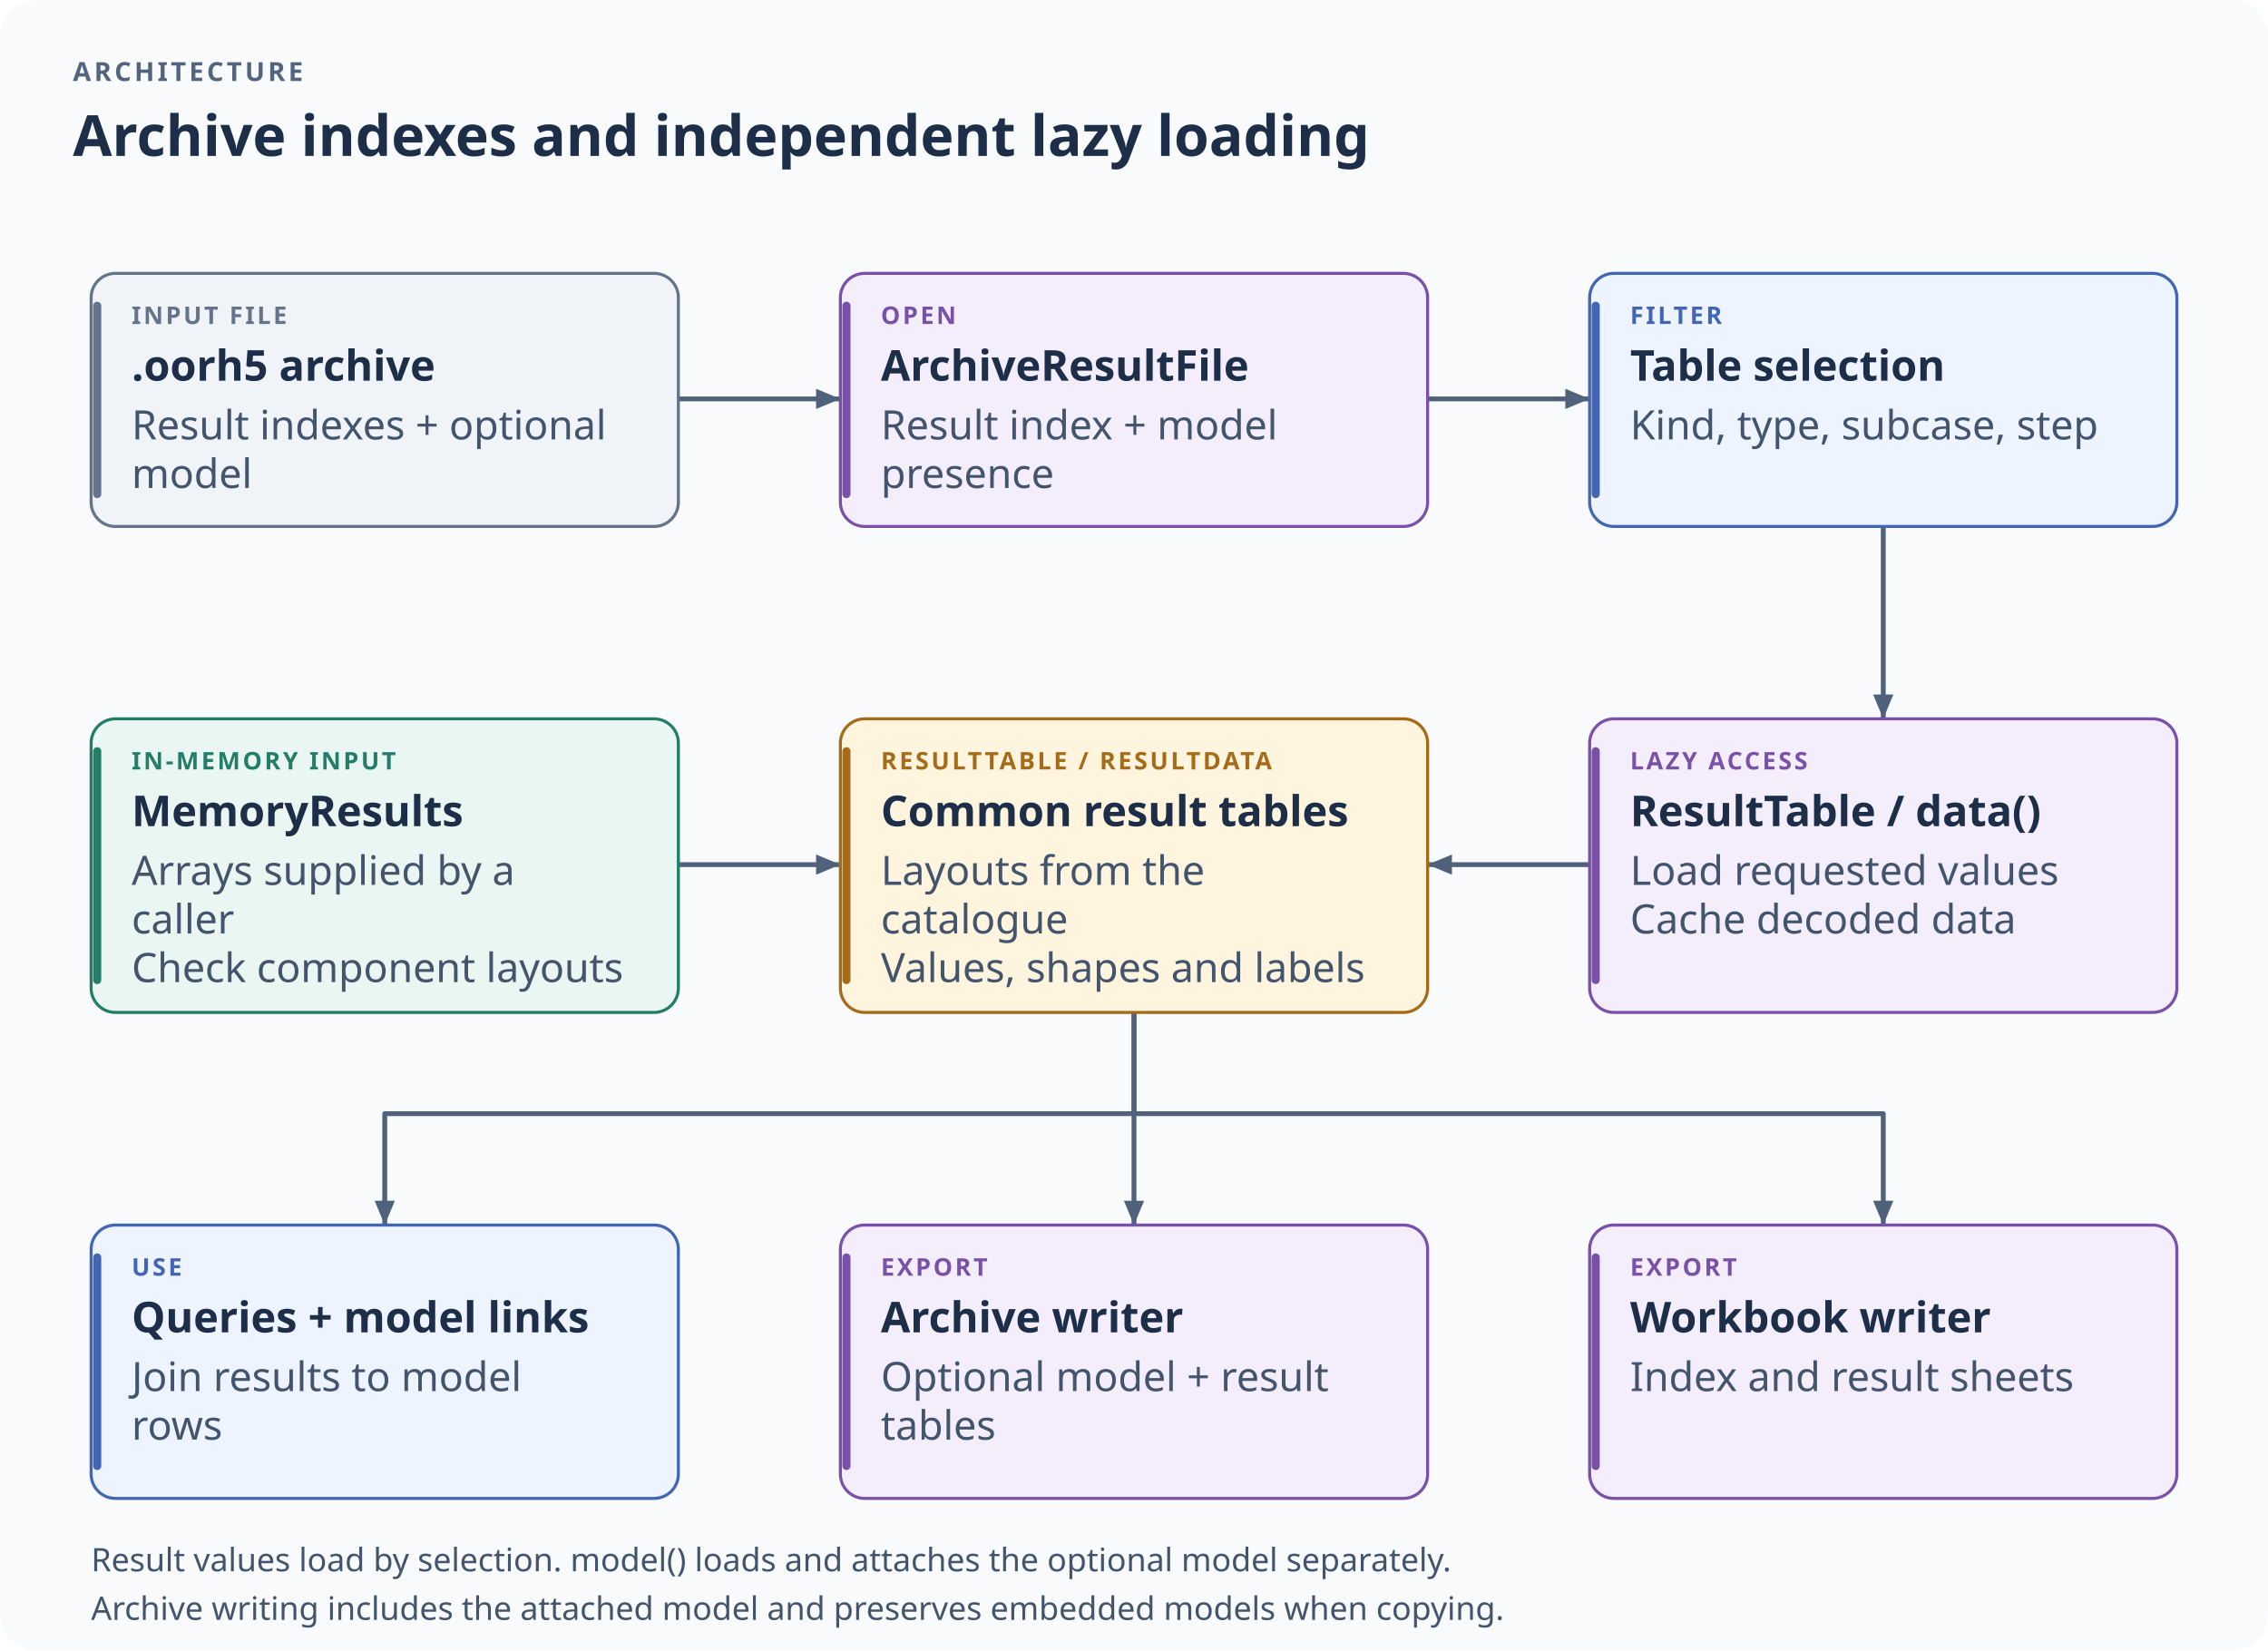
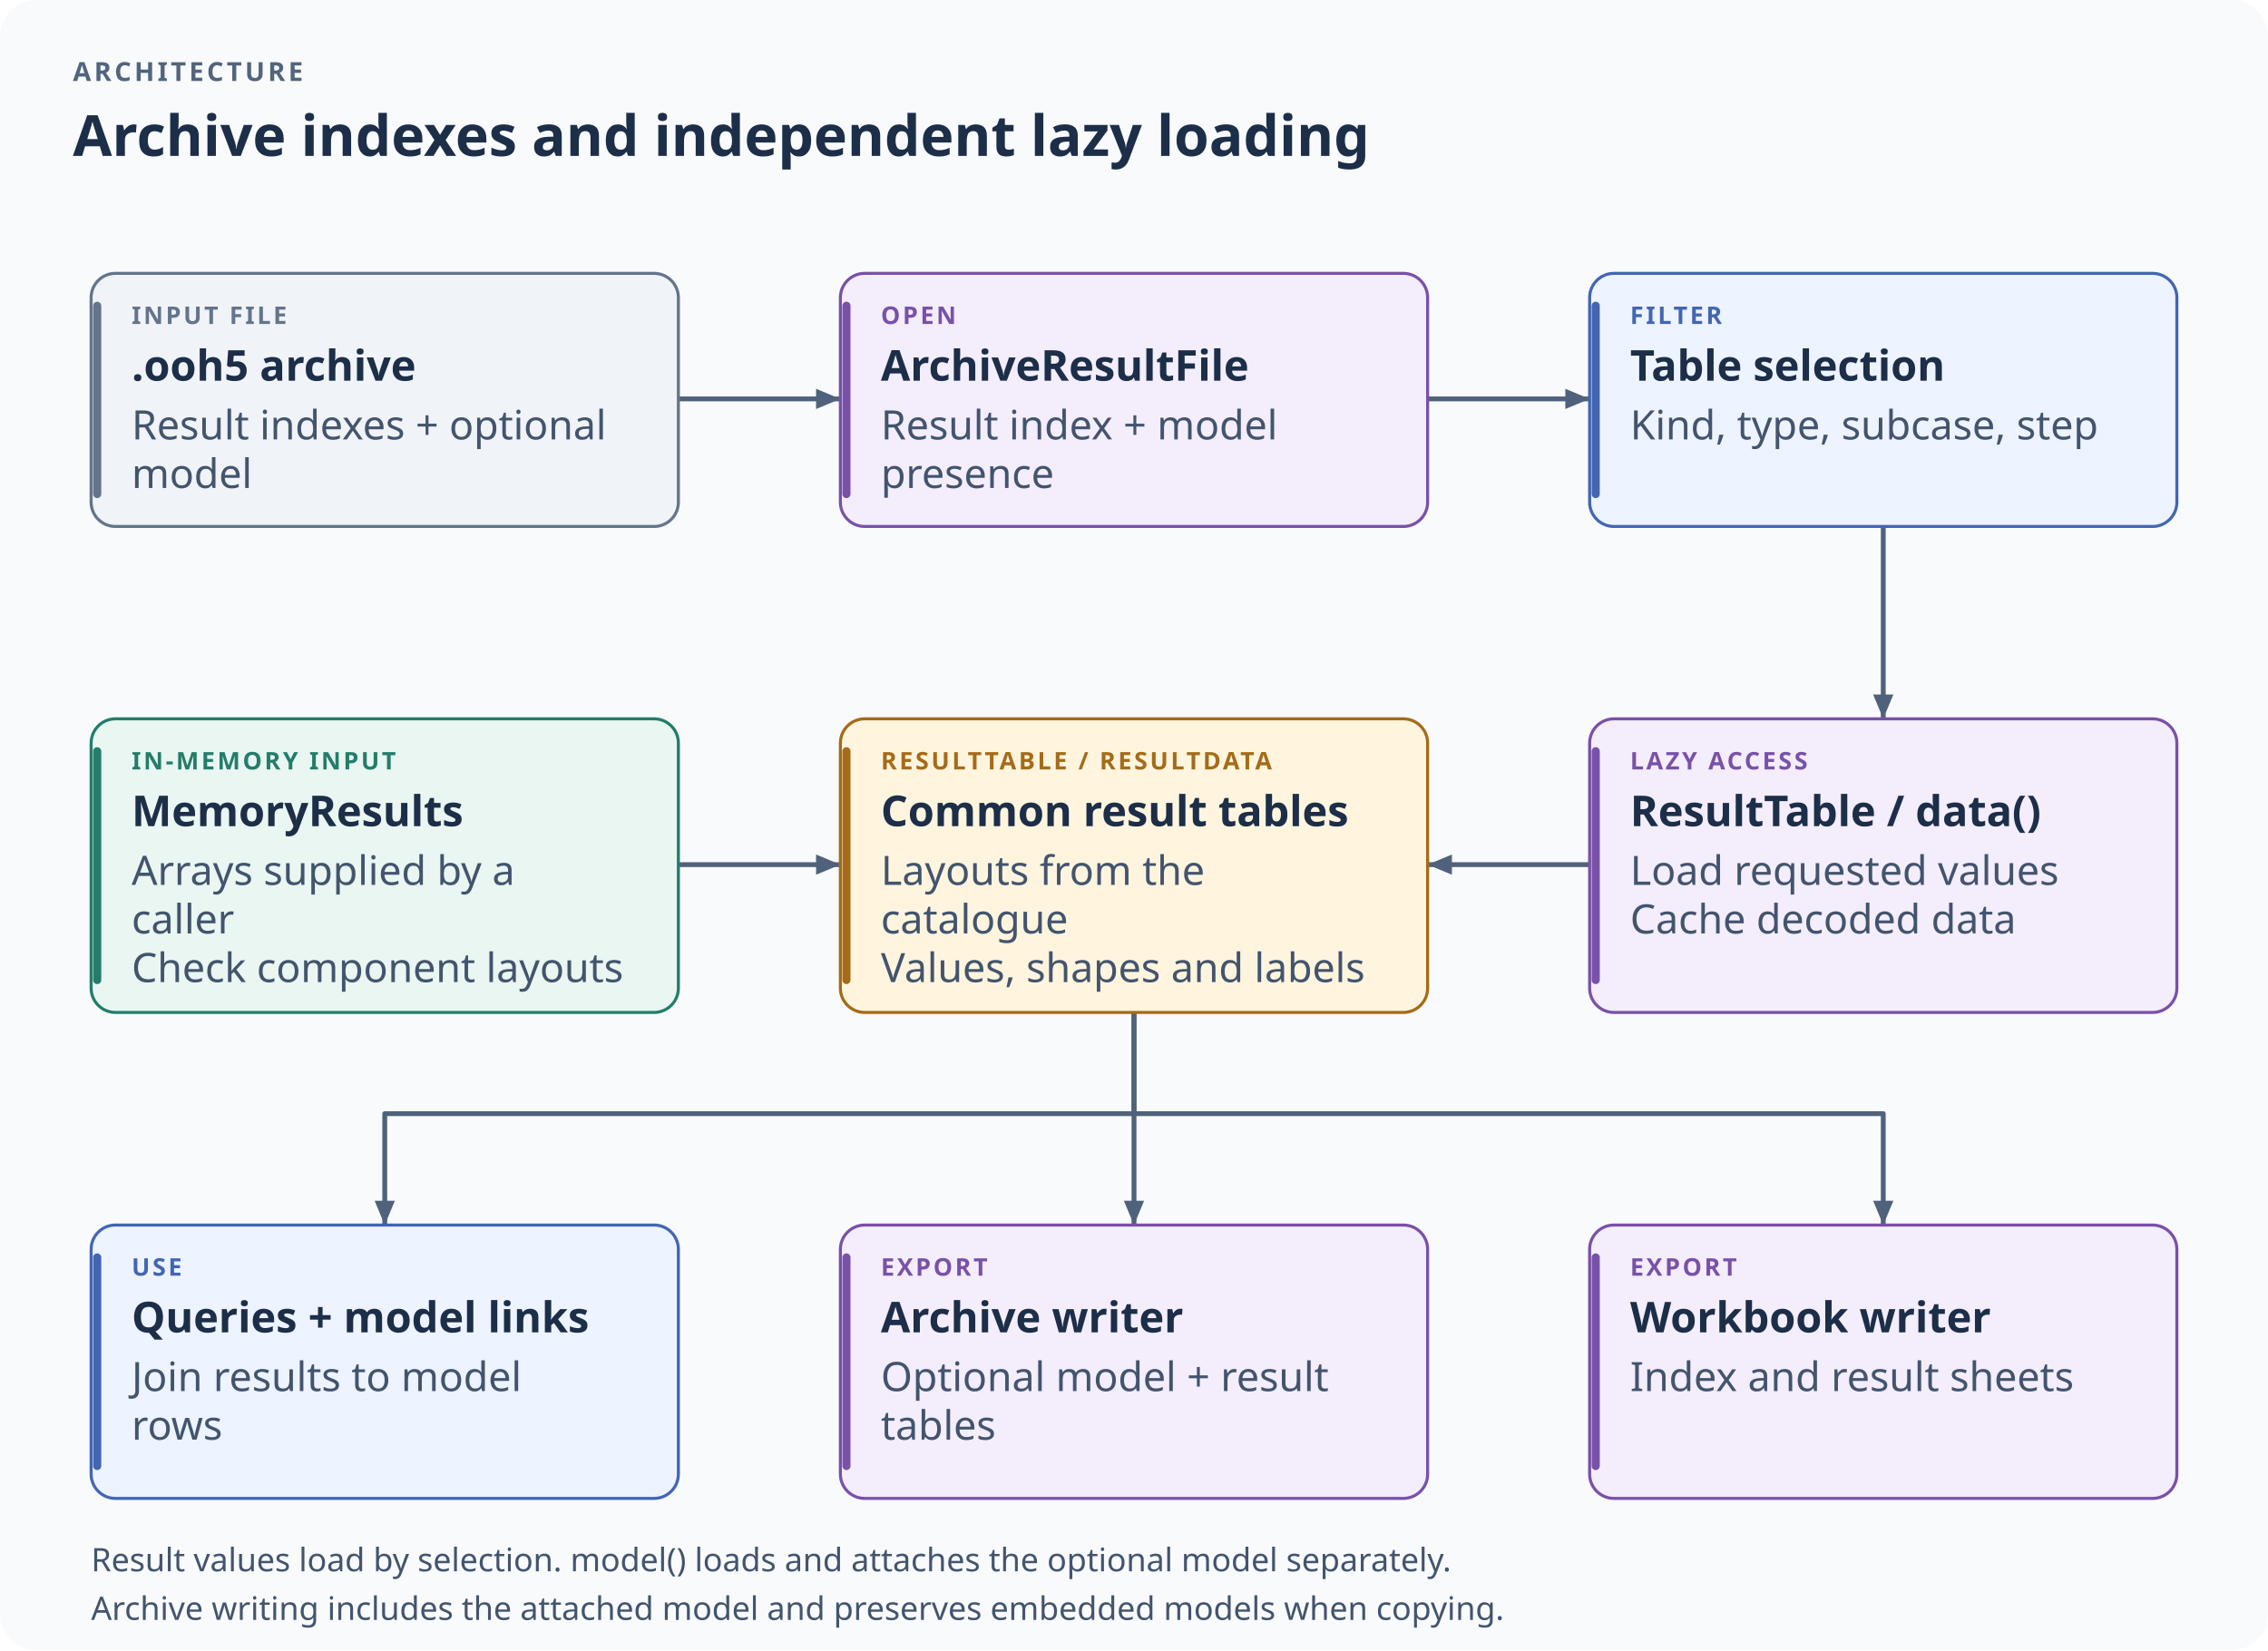
<svg xmlns="http://www.w3.org/2000/svg" width="1120" height="815" viewBox="0 0 1120 815" role="img" aria-labelledby="title description">
  <rect width="100%" height="100%" rx="18" fill="#f8fafc" />
  <g font-family="sans-serif" fill="#1c2e48">
    <text x="36" y="40" font-size="13" font-weight="700" letter-spacing="1.5" fill="#52647e">ARCHITECTURE</text>
    <text x="36" y="77" font-size="28" font-weight="700">Archive indexes and independent lazy loading</text>
    <path d="M335 197 H415" fill="none" stroke="#50627b" stroke-width="2.4" stroke-linejoin="round" />
    <polygon points="415,197 403,192 403,202" fill="#50627b" />
    <path d="M705 197 H785" fill="none" stroke="#50627b" stroke-width="2.4" stroke-linejoin="round" />
    <polygon points="785,197 773,192 773,202" fill="#50627b" />
    <path d="M930 260 V355" fill="none" stroke="#50627b" stroke-width="2.4" stroke-linejoin="round" />
    <polygon points="930,355 935,343 925,343" fill="#50627b" />
    <path d="M785 427 H705" fill="none" stroke="#50627b" stroke-width="2.4" stroke-linejoin="round" />
    <polygon points="705,427 717,432 717,422" fill="#50627b" />
    <path d="M335 427 H415" fill="none" stroke="#50627b" stroke-width="2.4" stroke-linejoin="round" />
    <polygon points="415,427 403,422 403,432" fill="#50627b" />
    <path d="M560 500 V550 H190 V605" fill="none" stroke="#50627b" stroke-width="2.4" stroke-linejoin="round" />
    <polygon points="190,605 195,593 185,593" fill="#50627b" />
    <path d="M560 500 V605" fill="none" stroke="#50627b" stroke-width="2.4" stroke-linejoin="round" />
    <polygon points="560,605 565,593 555,593" fill="#50627b" />
    <path d="M560 550 H930 V605" fill="none" stroke="#50627b" stroke-width="2.4" stroke-linejoin="round" />
    <polygon points="930,605 935,593 925,593" fill="#50627b" />
    <rect x="45" y="135" width="290" height="125" rx="12" fill="#f0f3f7" stroke="#64748b" stroke-width="1.5" />
    <rect x="46" y="149" width="4" height="97" rx="2" fill="#64748b" />
    <text x="65" y="160" font-size="12" font-weight="700" letter-spacing="1.2" fill="#64748b">INPUT FILE</text>
-     <text x="65" y="188" font-size="21" font-weight="700">.oorh5 archive</text>
+     <text x="65" y="188" font-size="21" font-weight="700">.ooh5 archive</text>
    <text x="65" y="217" font-size="20" fill="#43546d">Result indexes + optional</text>
    <text x="65" y="241" font-size="20" fill="#43546d">model</text>
    <rect x="415" y="135" width="290" height="125" rx="12" fill="#f3edfc" stroke="#7951a8" stroke-width="1.5" />
    <rect x="416" y="149" width="4" height="97" rx="2" fill="#7951a8" />
    <text x="435" y="160" font-size="12" font-weight="700" letter-spacing="1.2" fill="#7951a8">OPEN</text>
    <text x="435" y="188" font-size="21" font-weight="700">ArchiveResultFile</text>
    <text x="435" y="217" font-size="20" fill="#43546d">Result index + model</text>
    <text x="435" y="241" font-size="20" fill="#43546d">presence</text>
    <rect x="785" y="135" width="290" height="125" rx="12" fill="#edf3ff" stroke="#4366b3" stroke-width="1.5" />
    <rect x="786" y="149" width="4" height="97" rx="2" fill="#4366b3" />
    <text x="805" y="160" font-size="12" font-weight="700" letter-spacing="1.2" fill="#4366b3">FILTER</text>
    <text x="805" y="188" font-size="21" font-weight="700">Table selection</text>
    <text x="805" y="217" font-size="20" fill="#43546d">Kind, type, subcase, step</text>
    <rect x="785" y="355" width="290" height="145" rx="12" fill="#f3edfc" stroke="#7951a8" stroke-width="1.5" />
    <rect x="786" y="369" width="4" height="117" rx="2" fill="#7951a8" />
    <text x="805" y="380" font-size="12" font-weight="700" letter-spacing="1.2" fill="#7951a8">LAZY ACCESS</text>
    <text x="805" y="408" font-size="21" font-weight="700">ResultTable / data()</text>
    <text x="805" y="437" font-size="20" fill="#43546d">Load requested values</text>
    <text x="805" y="461" font-size="20" fill="#43546d">Cache decoded data</text>
    <rect x="45" y="355" width="290" height="145" rx="12" fill="#e9f6f2" stroke="#237d69" stroke-width="1.5" />
    <rect x="46" y="369" width="4" height="117" rx="2" fill="#237d69" />
    <text x="65" y="380" font-size="12" font-weight="700" letter-spacing="1.2" fill="#237d69">IN-MEMORY INPUT</text>
    <text x="65" y="408" font-size="21" font-weight="700">MemoryResults</text>
    <text x="65" y="437" font-size="20" fill="#43546d">Arrays supplied by a</text>
    <text x="65" y="461" font-size="20" fill="#43546d">caller</text>
    <text x="65" y="485" font-size="20" fill="#43546d">Check component layouts</text>
    <rect x="415" y="355" width="290" height="145" rx="12" fill="#fff5df" stroke="#a56b18" stroke-width="1.5" />
    <rect x="416" y="369" width="4" height="117" rx="2" fill="#a56b18" />
    <text x="435" y="380" font-size="12" font-weight="700" letter-spacing="1.2" fill="#a56b18">RESULTTABLE / RESULTDATA</text>
    <text x="435" y="408" font-size="21" font-weight="700">Common result tables</text>
    <text x="435" y="437" font-size="20" fill="#43546d">Layouts from the</text>
    <text x="435" y="461" font-size="20" fill="#43546d">catalogue</text>
    <text x="435" y="485" font-size="20" fill="#43546d">Values, shapes and labels</text>
    <rect x="45" y="605" width="290" height="135" rx="12" fill="#edf3ff" stroke="#4366b3" stroke-width="1.5" />
    <rect x="46" y="619" width="4" height="107" rx="2" fill="#4366b3" />
    <text x="65" y="630" font-size="12" font-weight="700" letter-spacing="1.2" fill="#4366b3">USE</text>
    <text x="65" y="658" font-size="21" font-weight="700">Queries + model links</text>
    <text x="65" y="687" font-size="20" fill="#43546d">Join results to model</text>
    <text x="65" y="711" font-size="20" fill="#43546d">rows</text>
    <rect x="415" y="605" width="290" height="135" rx="12" fill="#f3edfc" stroke="#7951a8" stroke-width="1.5" />
    <rect x="416" y="619" width="4" height="107" rx="2" fill="#7951a8" />
    <text x="435" y="630" font-size="12" font-weight="700" letter-spacing="1.2" fill="#7951a8">EXPORT</text>
    <text x="435" y="658" font-size="21" font-weight="700">Archive writer</text>
    <text x="435" y="687" font-size="20" fill="#43546d">Optional model + result</text>
    <text x="435" y="711" font-size="20" fill="#43546d">tables</text>
    <rect x="785" y="605" width="290" height="135" rx="12" fill="#f3edfc" stroke="#7951a8" stroke-width="1.5" />
    <rect x="786" y="619" width="4" height="107" rx="2" fill="#7951a8" />
    <text x="805" y="630" font-size="12" font-weight="700" letter-spacing="1.2" fill="#7951a8">EXPORT</text>
    <text x="805" y="658" font-size="21" font-weight="700">Workbook writer</text>
    <text x="805" y="687" font-size="20" fill="#43546d">Index and result sheets</text>
    <text x="45" y="776" font-size="16" fill="#43546d">Result values load by selection. model() loads and attaches the optional model separately.</text>
    <text x="45" y="800" font-size="16" fill="#43546d">Archive writing includes the attached model and preserves embedded models when copying.</text>
  </g>
</svg>
